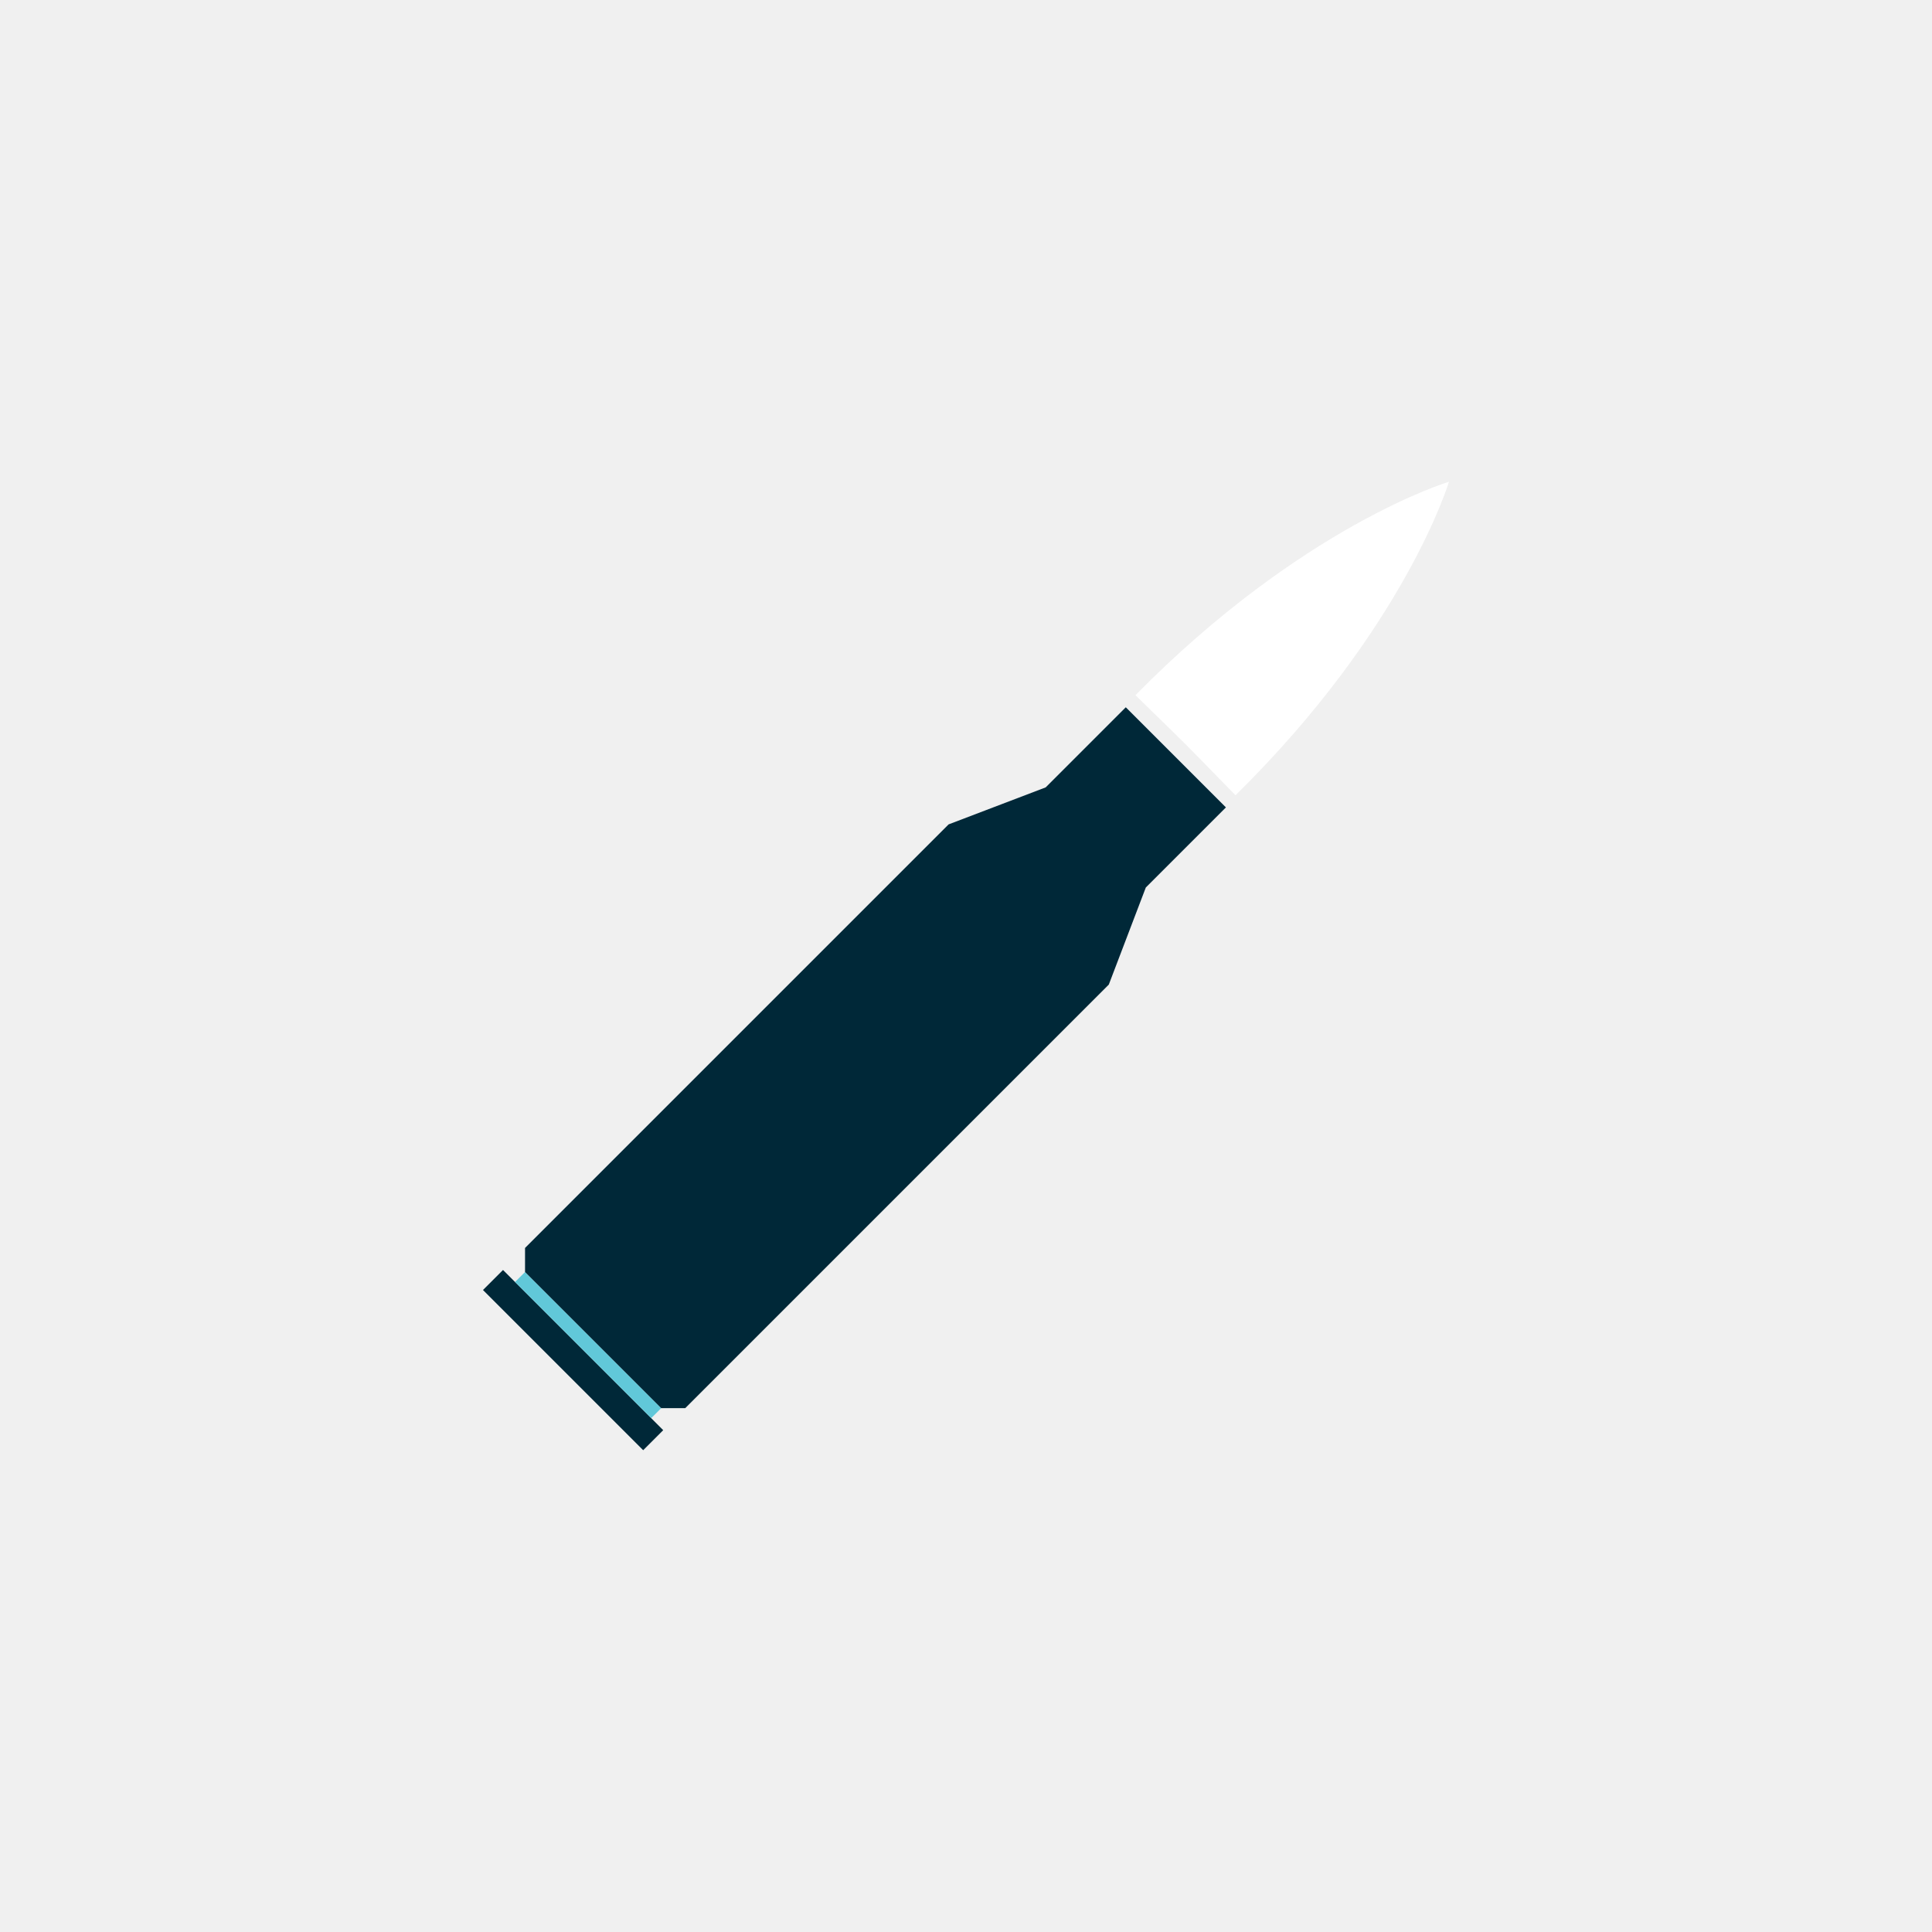
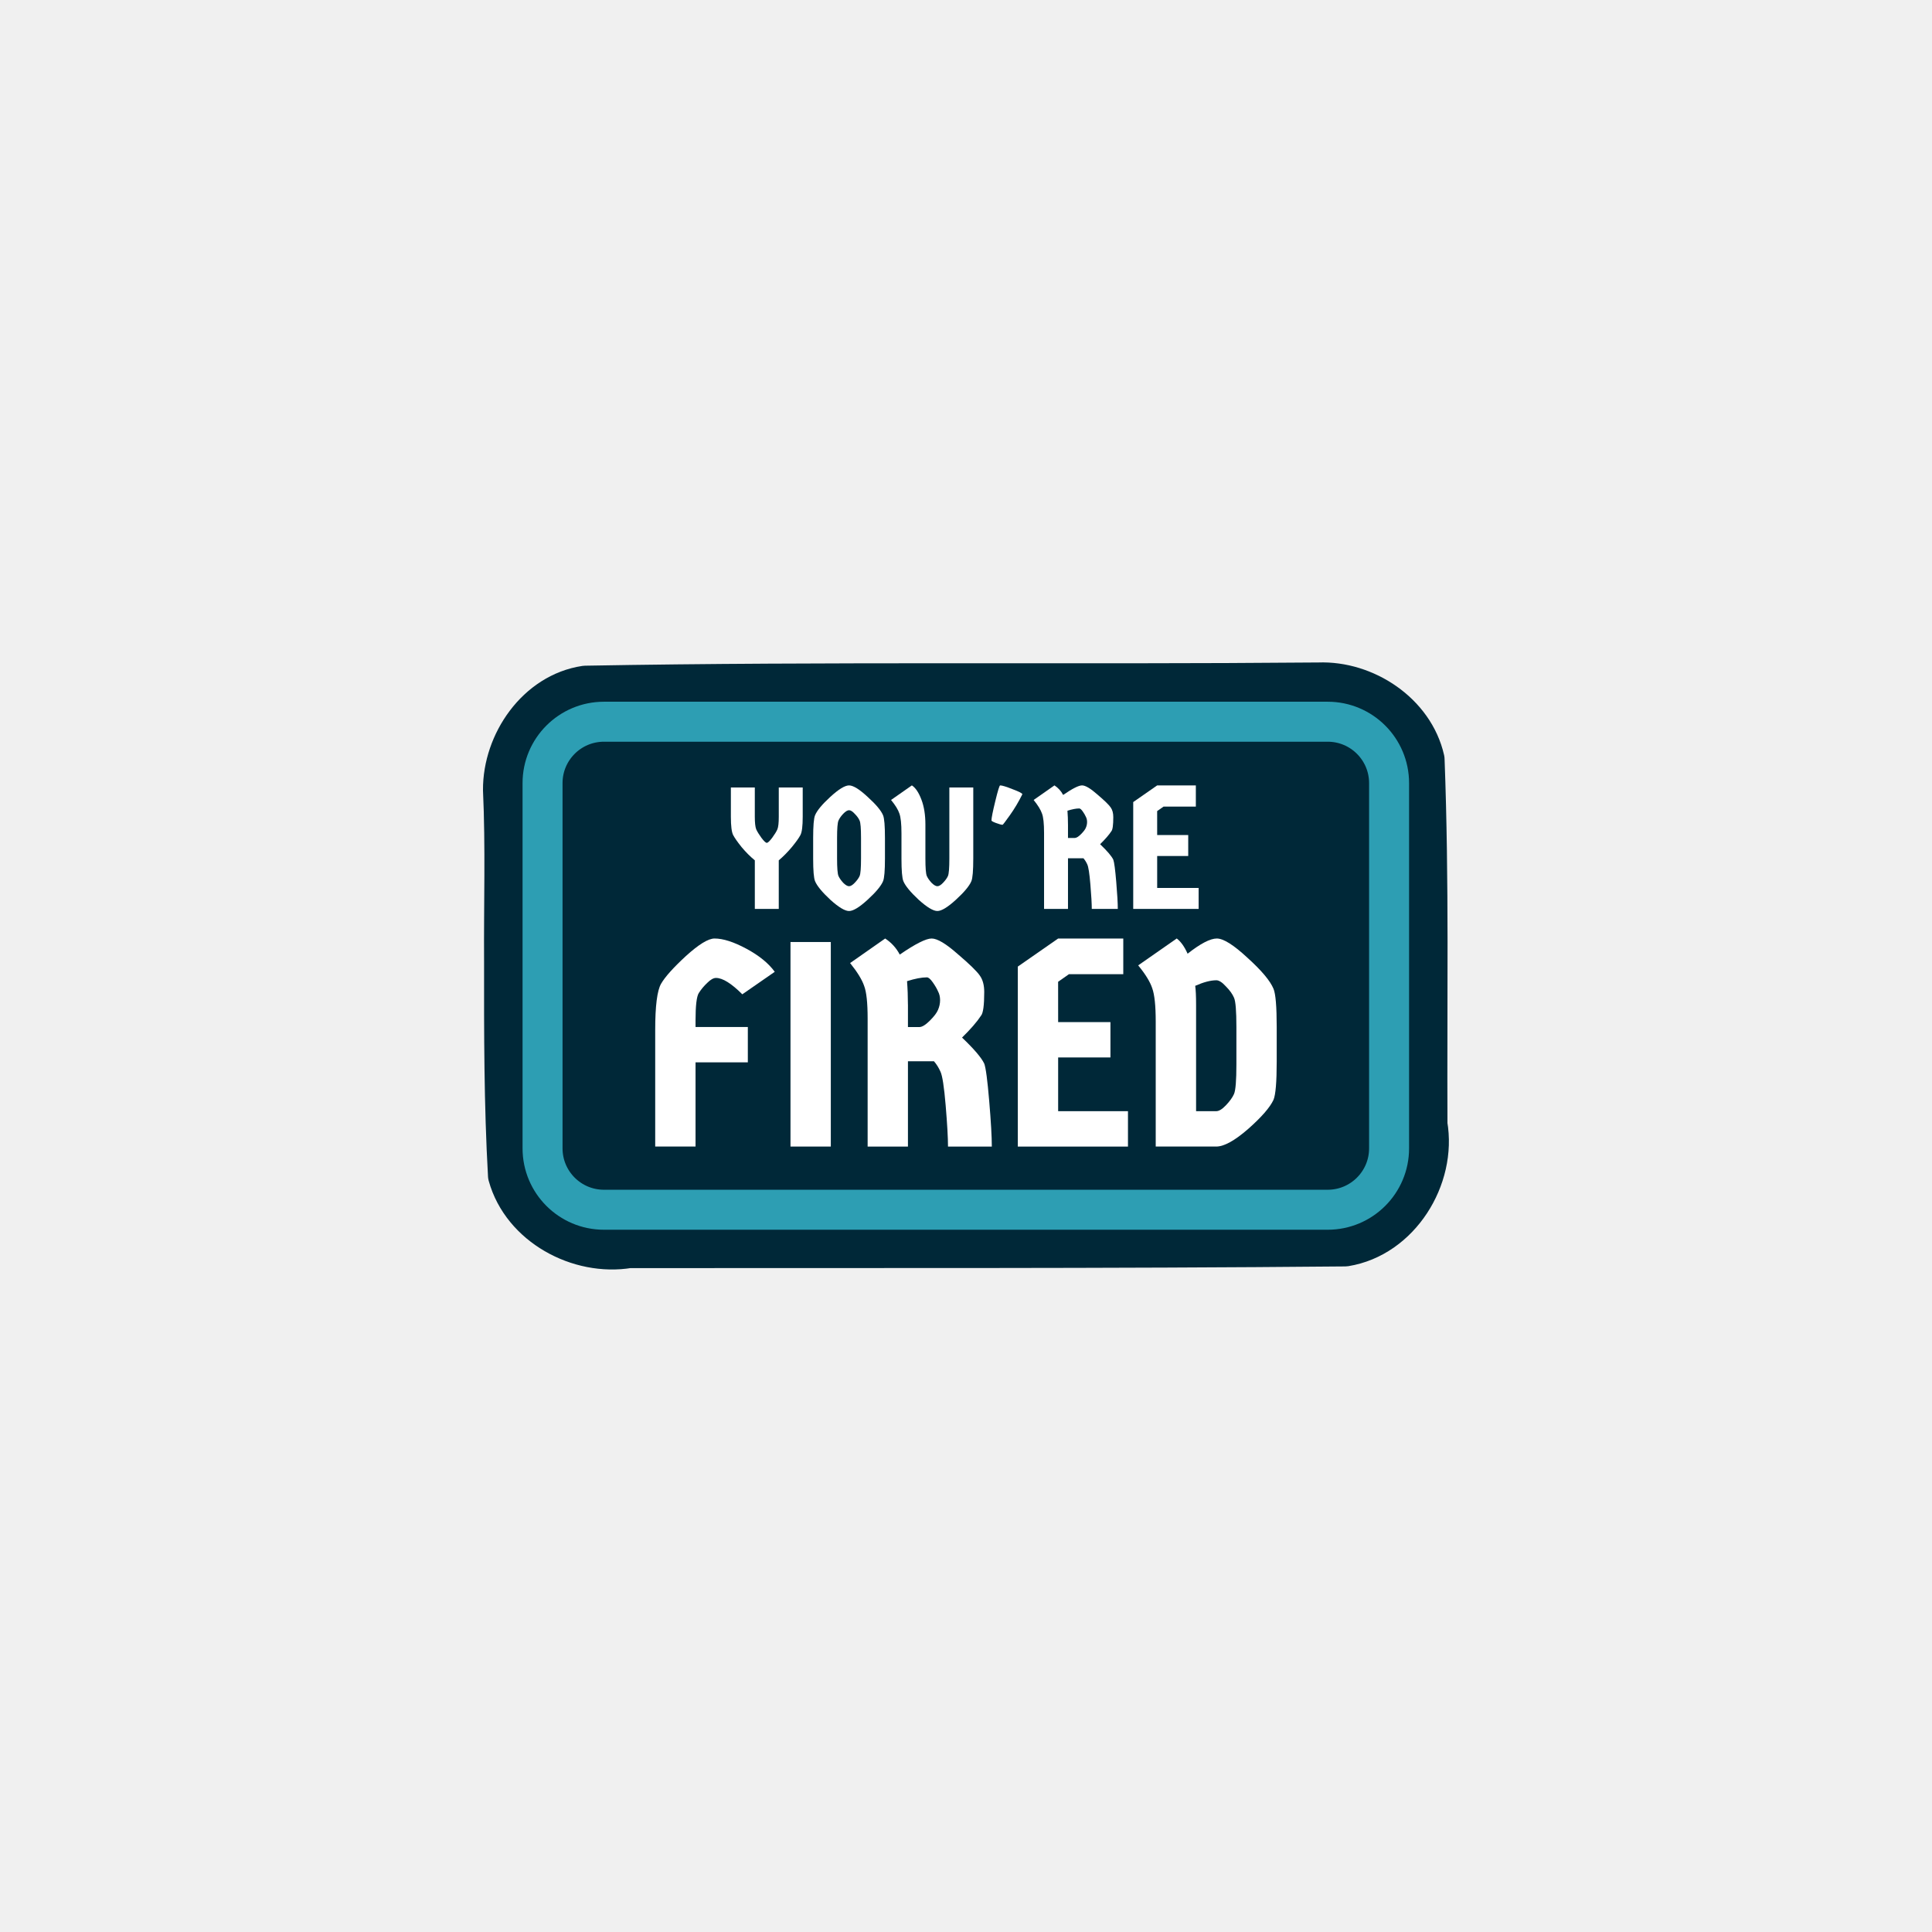
<svg xmlns="http://www.w3.org/2000/svg" width="512" height="512" version="1.1" viewBox="0 0 135.47 135.47">
-   <g transform="matrix(.5307 .5307 -.5307 .5307 71.076 -7.4136)">
+   <g transform="matrix(.5307 .5307 -.5307 .5307 71.076 -7.4136)" display="none">
    <path d="m67.569 10.052s-6.788 12.564-6.611 34.812c0.594 0.007 3.772-0.057 6.611-0.071 2.839 0.014 6.017 0.078 6.611 0.071 0.177-22.249-6.611-34.812-6.611-34.812z" fill="#fff" />
    <path transform="scale(.26458)" d="m290 471h-74v10h80v-10z" fill="#002838" />
    <path transform="scale(.26458)" d="m222 466v5h68v-5z" fill="#61c8d9" />
    <path transform="scale(.26458)" d="m231 175v40l-15 33.48v211.52l6 6h68l6-6v-211.52l-15-33.48v-40h-25z" fill="#002838" />
  </g>
+   <path d="m92.464 47.854c-17.139 0.152-34.286-0.081-51.419 0.226-3.419 0.507-5.797 3.984-5.776 7.316 0.184 4.002 0.05 8.017 0.076 12.024-5e-3 5.002-0.008 10.014 0.274 15.005 0.977 3.539 4.952 5.679 8.481 5.092 16.741-0.016 33.482 0.036 50.222-0.119 3.84-0.62 6.425-4.806 5.77-8.543-0.037-8.533 0.123-17.076-0.202-25.602-0.741-3.28-4.149-5.523-7.426-5.399z" fill="#002838" opacity=".999" stroke="#002838" stroke-linejoin="round" stroke-width="2.804" />
+   <rect x="38.043" y="50.606" width="59.358" height="34.22" rx="4.305" ry="4.305" fill-opacity="0" opacity=".999" stroke="#2d9eb3" stroke-linejoin="round" stroke-width="2.804" />
+   <g transform="matrix(1.936 -2.55e-8 2.55e-8 1.936 -63.374 -26.236)" fill="#fff" stroke-width="2.076" style="shape-inside:url(#rect841);white-space:pre" aria-label="FIRED">
+     <path d="m56.465 55.078v-4.223q0-1.302 0.212-1.672 0.212-0.37 0.9-1.005 0.699-0.635 1.037-0.635 0.466 0 1.154 0.37 0.688 0.37 1.027 0.836l-1.175 0.815q-0.593-0.593-0.953-0.593-0.138 0-0.318 0.18-0.18 0.169-0.307 0.37-0.116 0.191-0.116 0.984v0.243h1.894v1.281h-1.894v3.048z" />
+     <path d="m61.365 55.078v-7.408h1.46v7.408z" />
+     <path d="m65.323 48.125q0.847-0.582 1.154-0.582 0.307 0 0.942 0.561 0.646 0.55 0.804 0.783 0.159 0.222 0.159 0.593 0 0.72-0.116 0.857-0.222 0.339-0.688 0.794 0.646 0.614 0.804 0.942 0.085 0.222 0.18 1.355 0.095 1.122 0.095 1.651h-1.587q0-0.476-0.085-1.492t-0.191-1.228q-0.095-0.212-0.233-0.37h-0.942v3.09h-1.46v-4.636q0-0.857-0.127-1.185-0.116-0.339-0.508-0.826l1.27-0.889q0.339 0.222 0.529 0.582zm0.296 1.81v0.815h0.413q0.148 0 0.381-0.233 0.233-0.233 0.296-0.392 0.074-0.169 0.074-0.349t-0.074-0.318q-0.064-0.148-0.191-0.328-0.127-0.18-0.212-0.18-0.286 0-0.72 0.138 0.032 0.413 0.032 0.847z" />
+     <path d="m71.059 50.57h1.894v1.281h-1.894v1.947h2.529v1.281h-3.99v-6.519l1.46-1.016h2.36v1.291h-1.968l-0.392 0.275z" />
+     <path d="m75.748 48.093q0.699-0.55 1.058-0.55 0.36 0 1.111 0.699 0.762 0.688 0.942 1.122 0.116 0.275 0.116 1.386v1.249q0 1.111-0.116 1.386-0.191 0.413-0.921 1.058-0.73 0.635-1.154 0.635h-2.191v-4.53q0-0.857-0.127-1.206-0.116-0.349-0.508-0.826l1.397-0.974q0.222 0.169 0.392 0.55zm1.037 0.963q-0.307 0-0.762 0.201 0.032 0.222 0.032 0.677v3.863h0.73q0.148 0 0.349-0.212 0.212-0.222 0.296-0.413 0.085-0.201 0.085-1.069v-1.355q0-0.868-0.085-1.058-0.085-0.201-0.296-0.413-0.201-0.222-0.349-0.222z" />
+   </g>
+   <g transform="matrix(1.1495 -1.514e-8 1.514e-8 1.1495 -10.135 .42052)" fill="#fff" stroke-width="2.076" style="shape-inside:url(#rect18674);white-space:pre" aria-label="YOU'RE">
+     <path d="m54.861 55.078v-2.963q-0.413-0.339-0.804-0.804-0.381-0.476-0.519-0.741-0.138-0.275-0.138-1.111v-1.789h1.46v1.789q0 0.54 0.085 0.762 0.095 0.212 0.318 0.519 0.233 0.307 0.328 0.307t0.328-0.307q0.233-0.318 0.318-0.519 0.085-0.201 0.085-0.762v-1.789h1.46v1.789q0 0.847-0.138 1.111-0.138 0.265-0.529 0.741-0.392 0.466-0.794 0.804v2.963z" />
+     <path d="m61.741 54.518q-0.751 0.688-1.132 0.688t-1.143-0.688q-0.751-0.699-0.931-1.132-0.116-0.275-0.116-1.386v-1.249q0-1.111 0.116-1.386 0.18-0.434 0.931-1.122 0.762-0.699 1.143-0.699t1.132 0.699q0.762 0.688 0.942 1.122 0.116 0.275 0.116 1.386v1.249q0 1.111-0.116 1.386-0.18 0.434-0.942 1.132zm-1.492-1.037q0.212 0.212 0.36 0.212t0.349-0.212q0.212-0.222 0.296-0.413 0.085-0.201 0.085-1.069v-1.249q0-0.868-0.085-1.058-0.085-0.201-0.296-0.413-0.201-0.222-0.349-0.222t-0.36 0.222q-0.201 0.212-0.286 0.413-0.085 0.191-0.085 1.058v1.249q0 0.868 0.085 1.069 0.085 0.191 0.286 0.413z" />
+     <path d="m68.186 47.67v4.329q0 1.111-0.116 1.386-0.18 0.434-0.942 1.132-0.751 0.688-1.132 0.688t-1.143-0.688q-0.751-0.699-0.931-1.132-0.116-0.275-0.116-1.386v-1.535q0-0.857-0.127-1.206-0.116-0.349-0.508-0.826l1.27-0.889q0.339 0.222 0.582 0.868 0.243 0.635 0.243 1.524v2.064q0 0.868 0.085 1.069 0.085 0.191 0.286 0.413 0.212 0.212 0.36 0.212t0.349-0.212q0.212-0.222 0.296-0.413 0.085-0.201 0.085-1.069v-4.329z" />
+     <path d="m69.974 49.946q-0.106 0-0.392-0.106t-0.286-0.159q0-0.222 0.233-1.175 0.233-0.963 0.296-0.963 0.18 0 0.762 0.233 0.593 0.222 0.593 0.307-0.339 0.688-0.762 1.281-0.413 0.582-0.445 0.582z" />
+     <path d="m73.668 48.125q0.847-0.582 1.154-0.582t0.942 0.561q0.646 0.55 0.804 0.783 0.159 0.222 0.159 0.593 0 0.72-0.116 0.857-0.222 0.339-0.688 0.794 0.646 0.614 0.804 0.942 0.085 0.222 0.18 1.355 0.095 1.122 0.095 1.651h-1.587q0-0.476-0.085-1.492t-0.191-1.228q-0.095-0.212-0.233-0.37h-0.942v3.09h-1.46v-4.636q0-0.857-0.127-1.185-0.116-0.339-0.508-0.826l1.27-0.889q0.339 0.222 0.529 0.582zm0.296 1.81v0.815h0.413q0.148 0 0.381-0.233 0.233-0.233 0.296-0.392 0.074-0.169 0.074-0.349t-0.074-0.318q-0.064-0.148-0.191-0.328-0.127-0.18-0.212-0.18-0.286 0-0.72 0.138 0.032 0.413 0.032 0.847z" />
+     <path d="m79.404 50.57h1.894v1.281h-1.894v1.947h2.529v1.281h-3.99v-6.519l1.46-1.016h2.36v1.291h-1.968l-0.392 0.275z" />
+   </g>
</svg>
